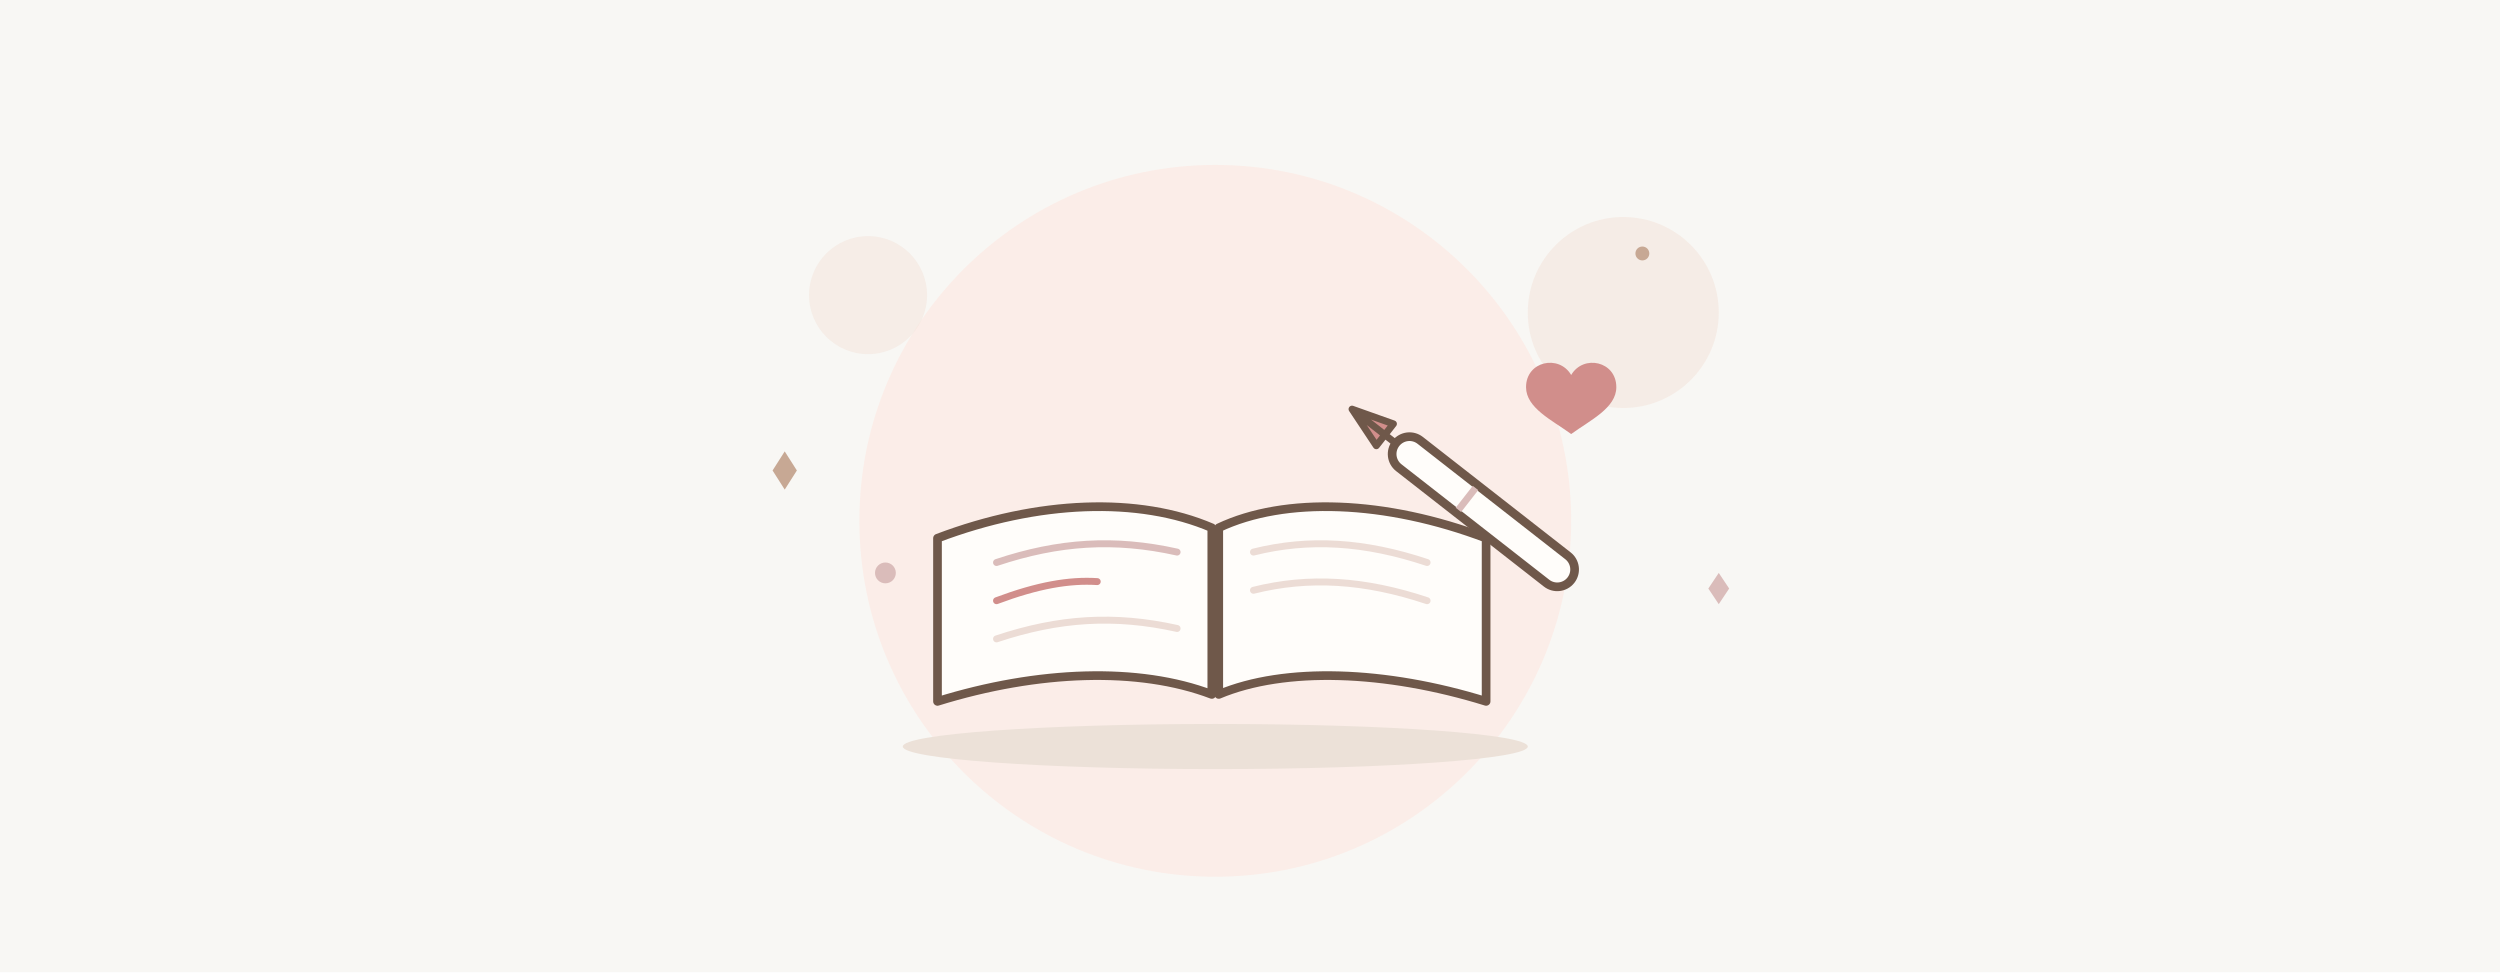
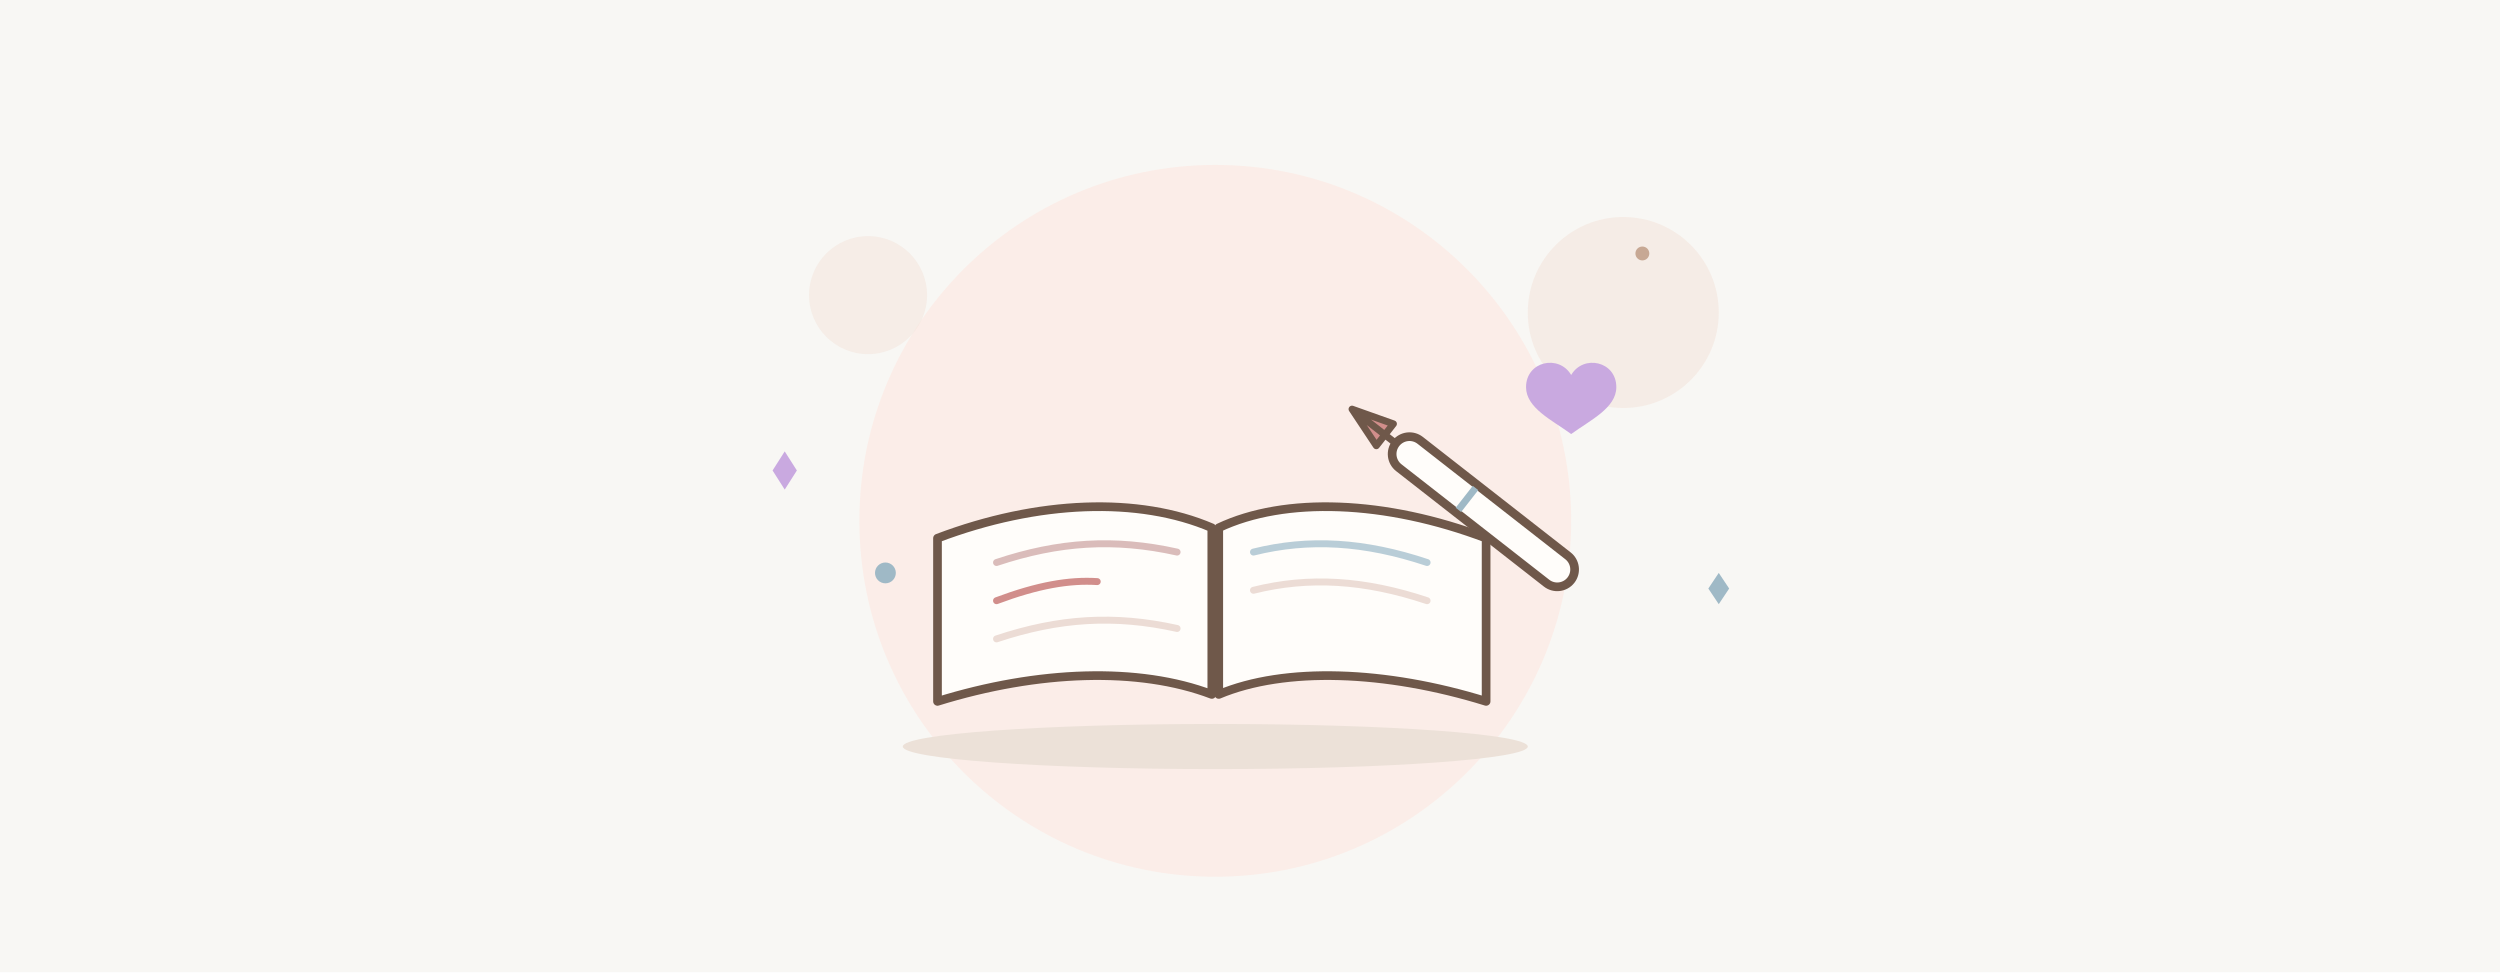
<svg xmlns="http://www.w3.org/2000/svg" viewBox="0 0 1440 560">
  <rect width="1440" height="560" fill="#f8f7f4" />
  <circle cx="700" cy="300" r="205" fill="#ffe1d9" opacity="0.45" />
  <circle cx="935" cy="180" r="55" fill="#f3e3da" opacity="0.55" />
  <circle cx="500" cy="170" r="34" fill="#f3e3da" opacity="0.5" />
  <ellipse cx="700" cy="430" rx="180" ry="13" fill="#ece1d8" />
  <path d="M540 310 C 598 288 656 286 698 304 L 698 400 C 656 384 598 386 540 404 Z" fill="#fffdfa" stroke="#6f584a" stroke-width="5" stroke-linejoin="round" />
  <path d="M856 310 C 798 288 740 286 702 304 L 702 400 C 740 384 798 386 856 404 Z" fill="#fffdfa" stroke="#6f584a" stroke-width="5" stroke-linejoin="round" />
  <path d="M574 324 C 610 312 642 310 678 318" stroke="#dabcba" stroke-width="4" fill="none" stroke-linecap="round" />
  <path d="M574 346 C 598 337 616 334 632 335" stroke="#d18e8b" stroke-width="4" fill="none" stroke-linecap="round" />
  <path d="M574 368 C 610 356 642 354 678 362" stroke="#ecdcd5" stroke-width="4" fill="none" stroke-linecap="round" />
-   <path d="M822 324 C 786 312 754 310 722 318" stroke="#ecdcd5" stroke-width="4" fill="none" stroke-linecap="round" />
+   <path d="M822 324 C 786 312 754 310 722 318" stroke="#b9cdd7" stroke-width="4" fill="none" stroke-linecap="round" />
  <path d="M822 346 C 786 334 754 332 722 340" stroke="#ecdcd5" stroke-width="4" fill="none" stroke-linecap="round" />
  <g transform="rotate(38 856 296)">
    <rect x="790" y="286" width="128" height="20" rx="10" fill="#fffdfa" stroke="#6f584a" stroke-width="5" />
    <path d="M790 296 L 758 296 L 782 288 L 782 304 L 758 296" fill="#d18e8b" stroke="#6f584a" stroke-width="4" stroke-linejoin="round" />
-     <line x1="842" y1="288" x2="842" y2="304" stroke="#dabcba" stroke-width="4" />
+     <line x1="842" y1="288" x2="842" y2="304" stroke="#9fb9c6" stroke-width="4" />
  </g>
-   <path d="M905 216 c -7 -12 -26 -8 -26 7 c 0 12 15 19 26 27 c 11 -8 26 -15 26 -27 c 0 -15 -19 -19 -26 -7 Z" fill="#d18e8b" />
-   <path d="M452 260 l 7 11 l -7 11 l -7 -11 Z" fill="#c7a894" />
-   <path d="M990 330 l 6 9 l -6 9 l -6 -9 Z" fill="#dabcba" />
-   <circle cx="510" cy="330" r="6" fill="#dabcba" />
+   <path d="M905 216 c -7 -12 -26 -8 -26 7 c 0 12 15 19 26 27 c 11 -8 26 -15 26 -27 c 0 -15 -19 -19 -26 -7 Z" fill="#c9a9e0" />
+   <path d="M452 260 l 7 11 l -7 11 l -7 -11 Z" fill="#c9a9e0" />
+   <path d="M990 330 l 6 9 l -6 9 l -6 -9 Z" fill="#9fb9c6" />
+   <circle cx="510" cy="330" r="6" fill="#9fb9c6" />
  <circle cx="946" cy="146" r="4" fill="#c7a894" />
</svg>
